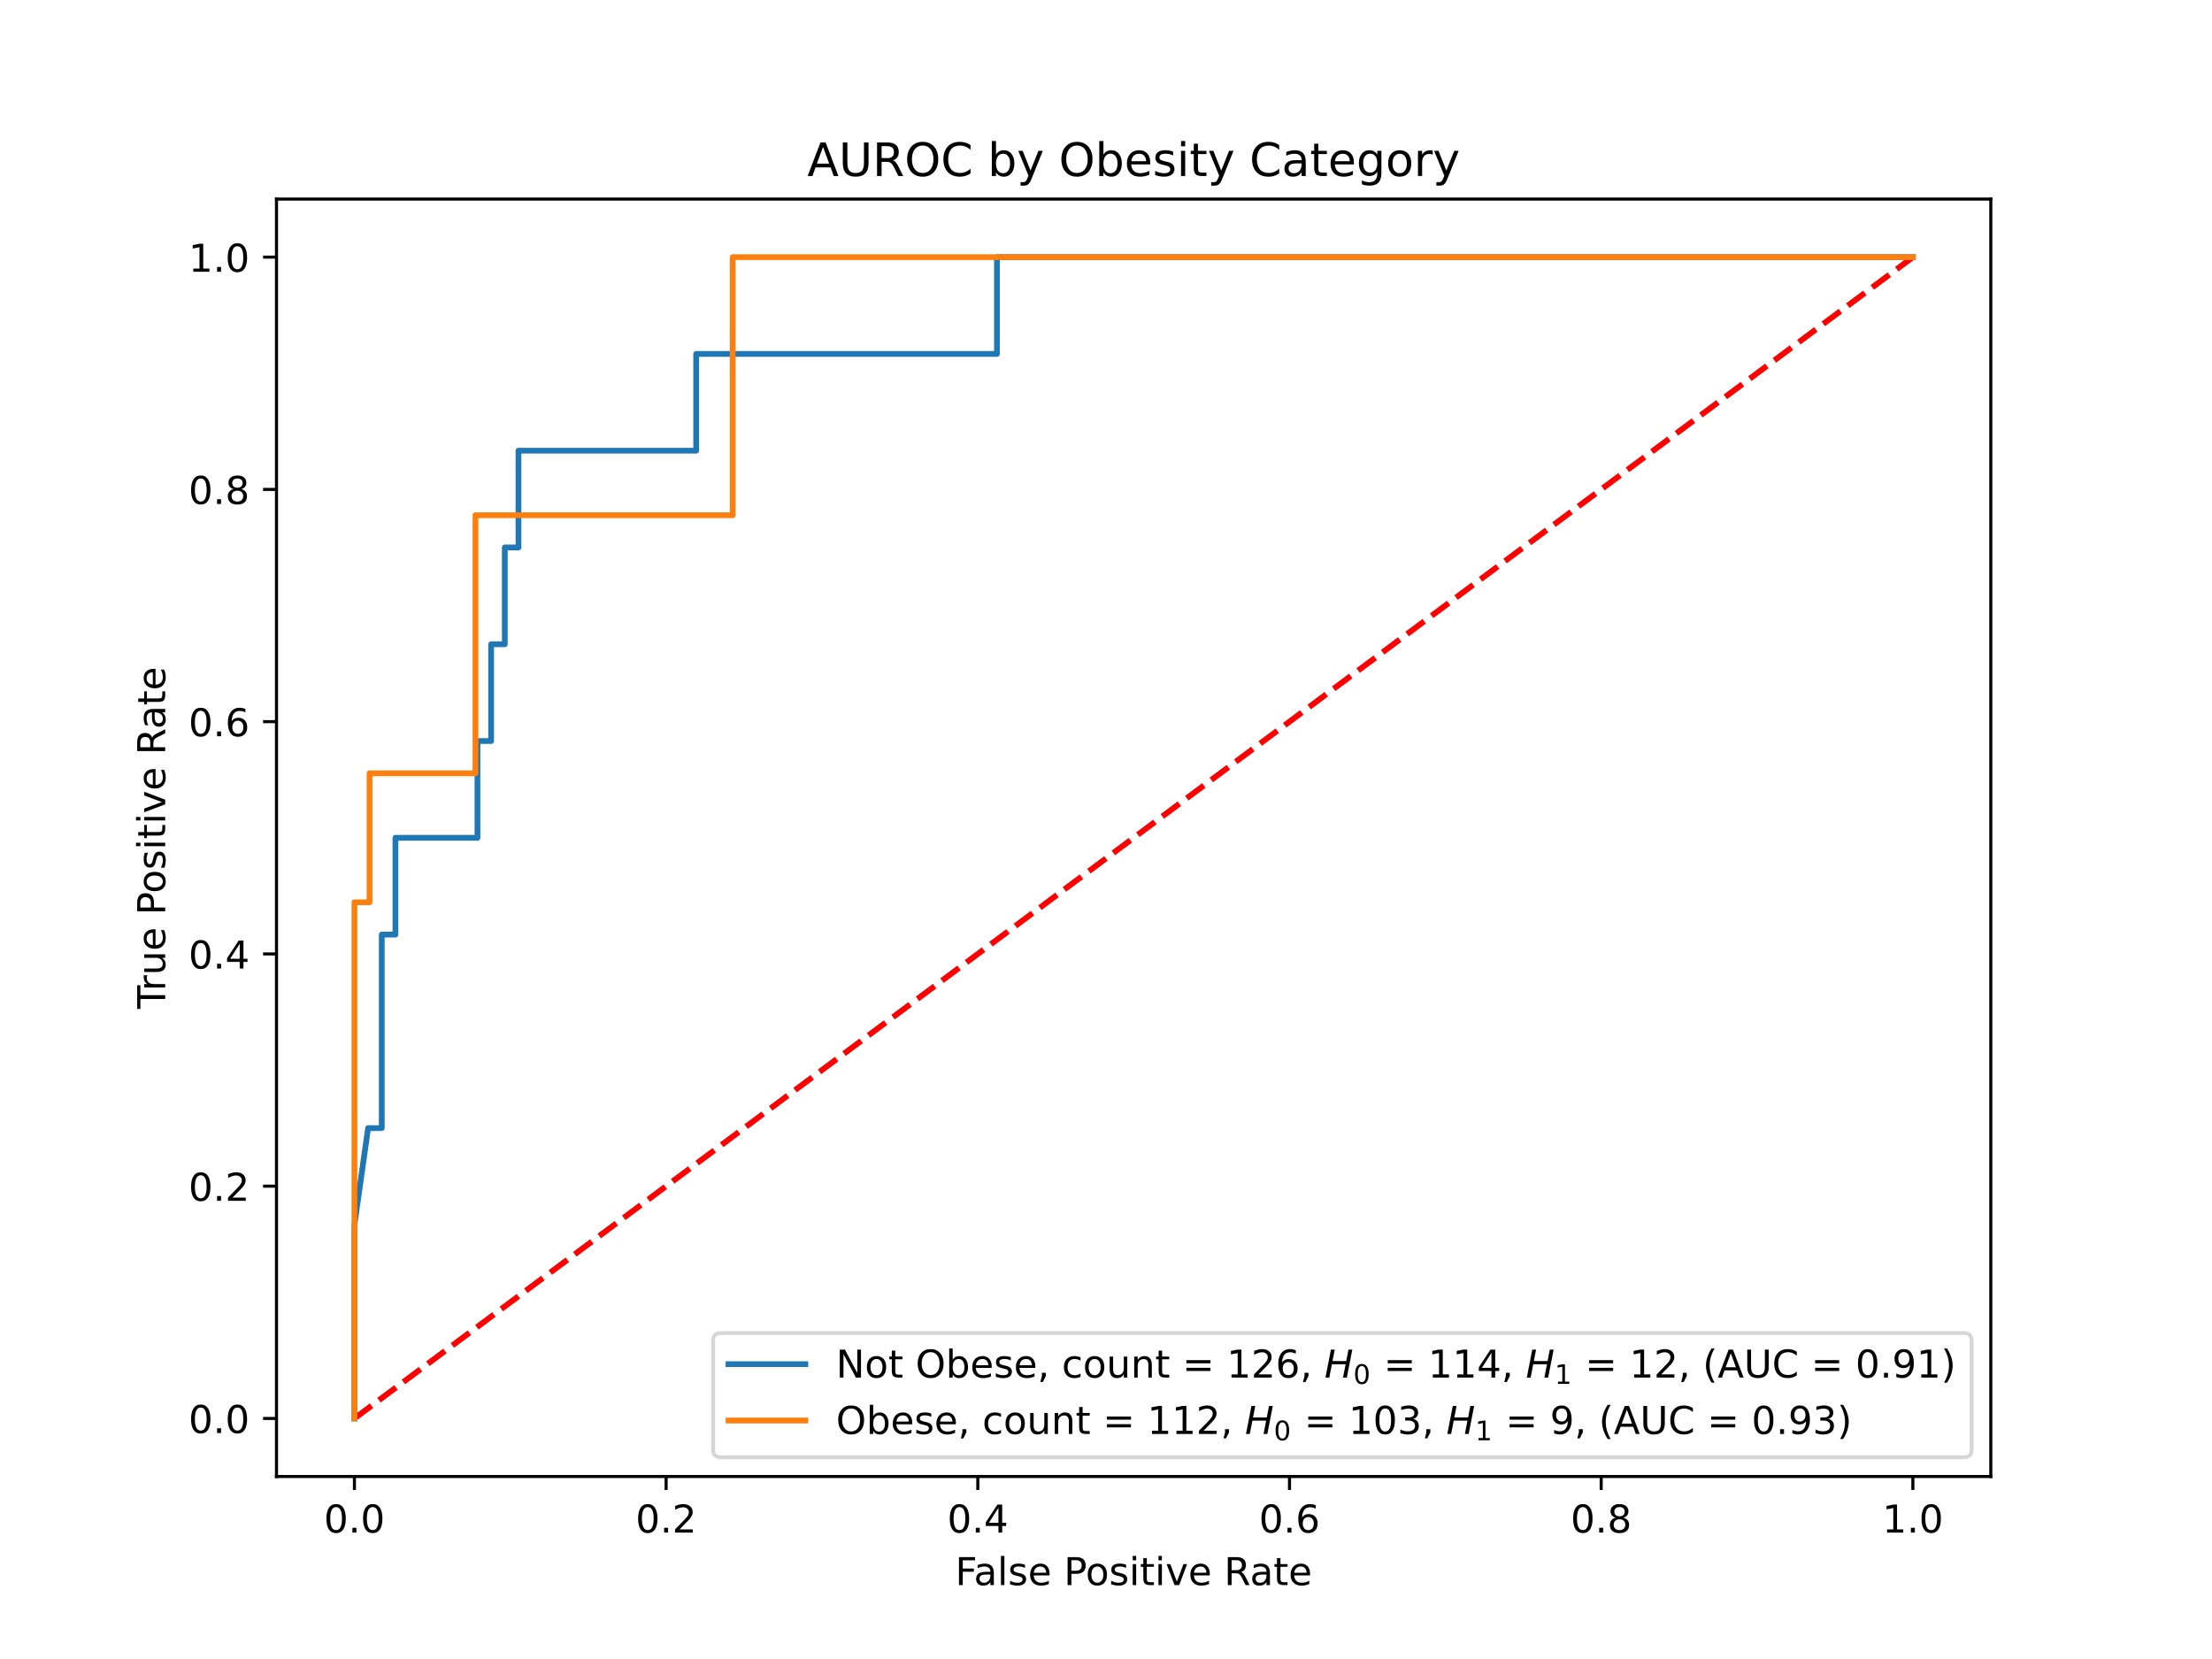
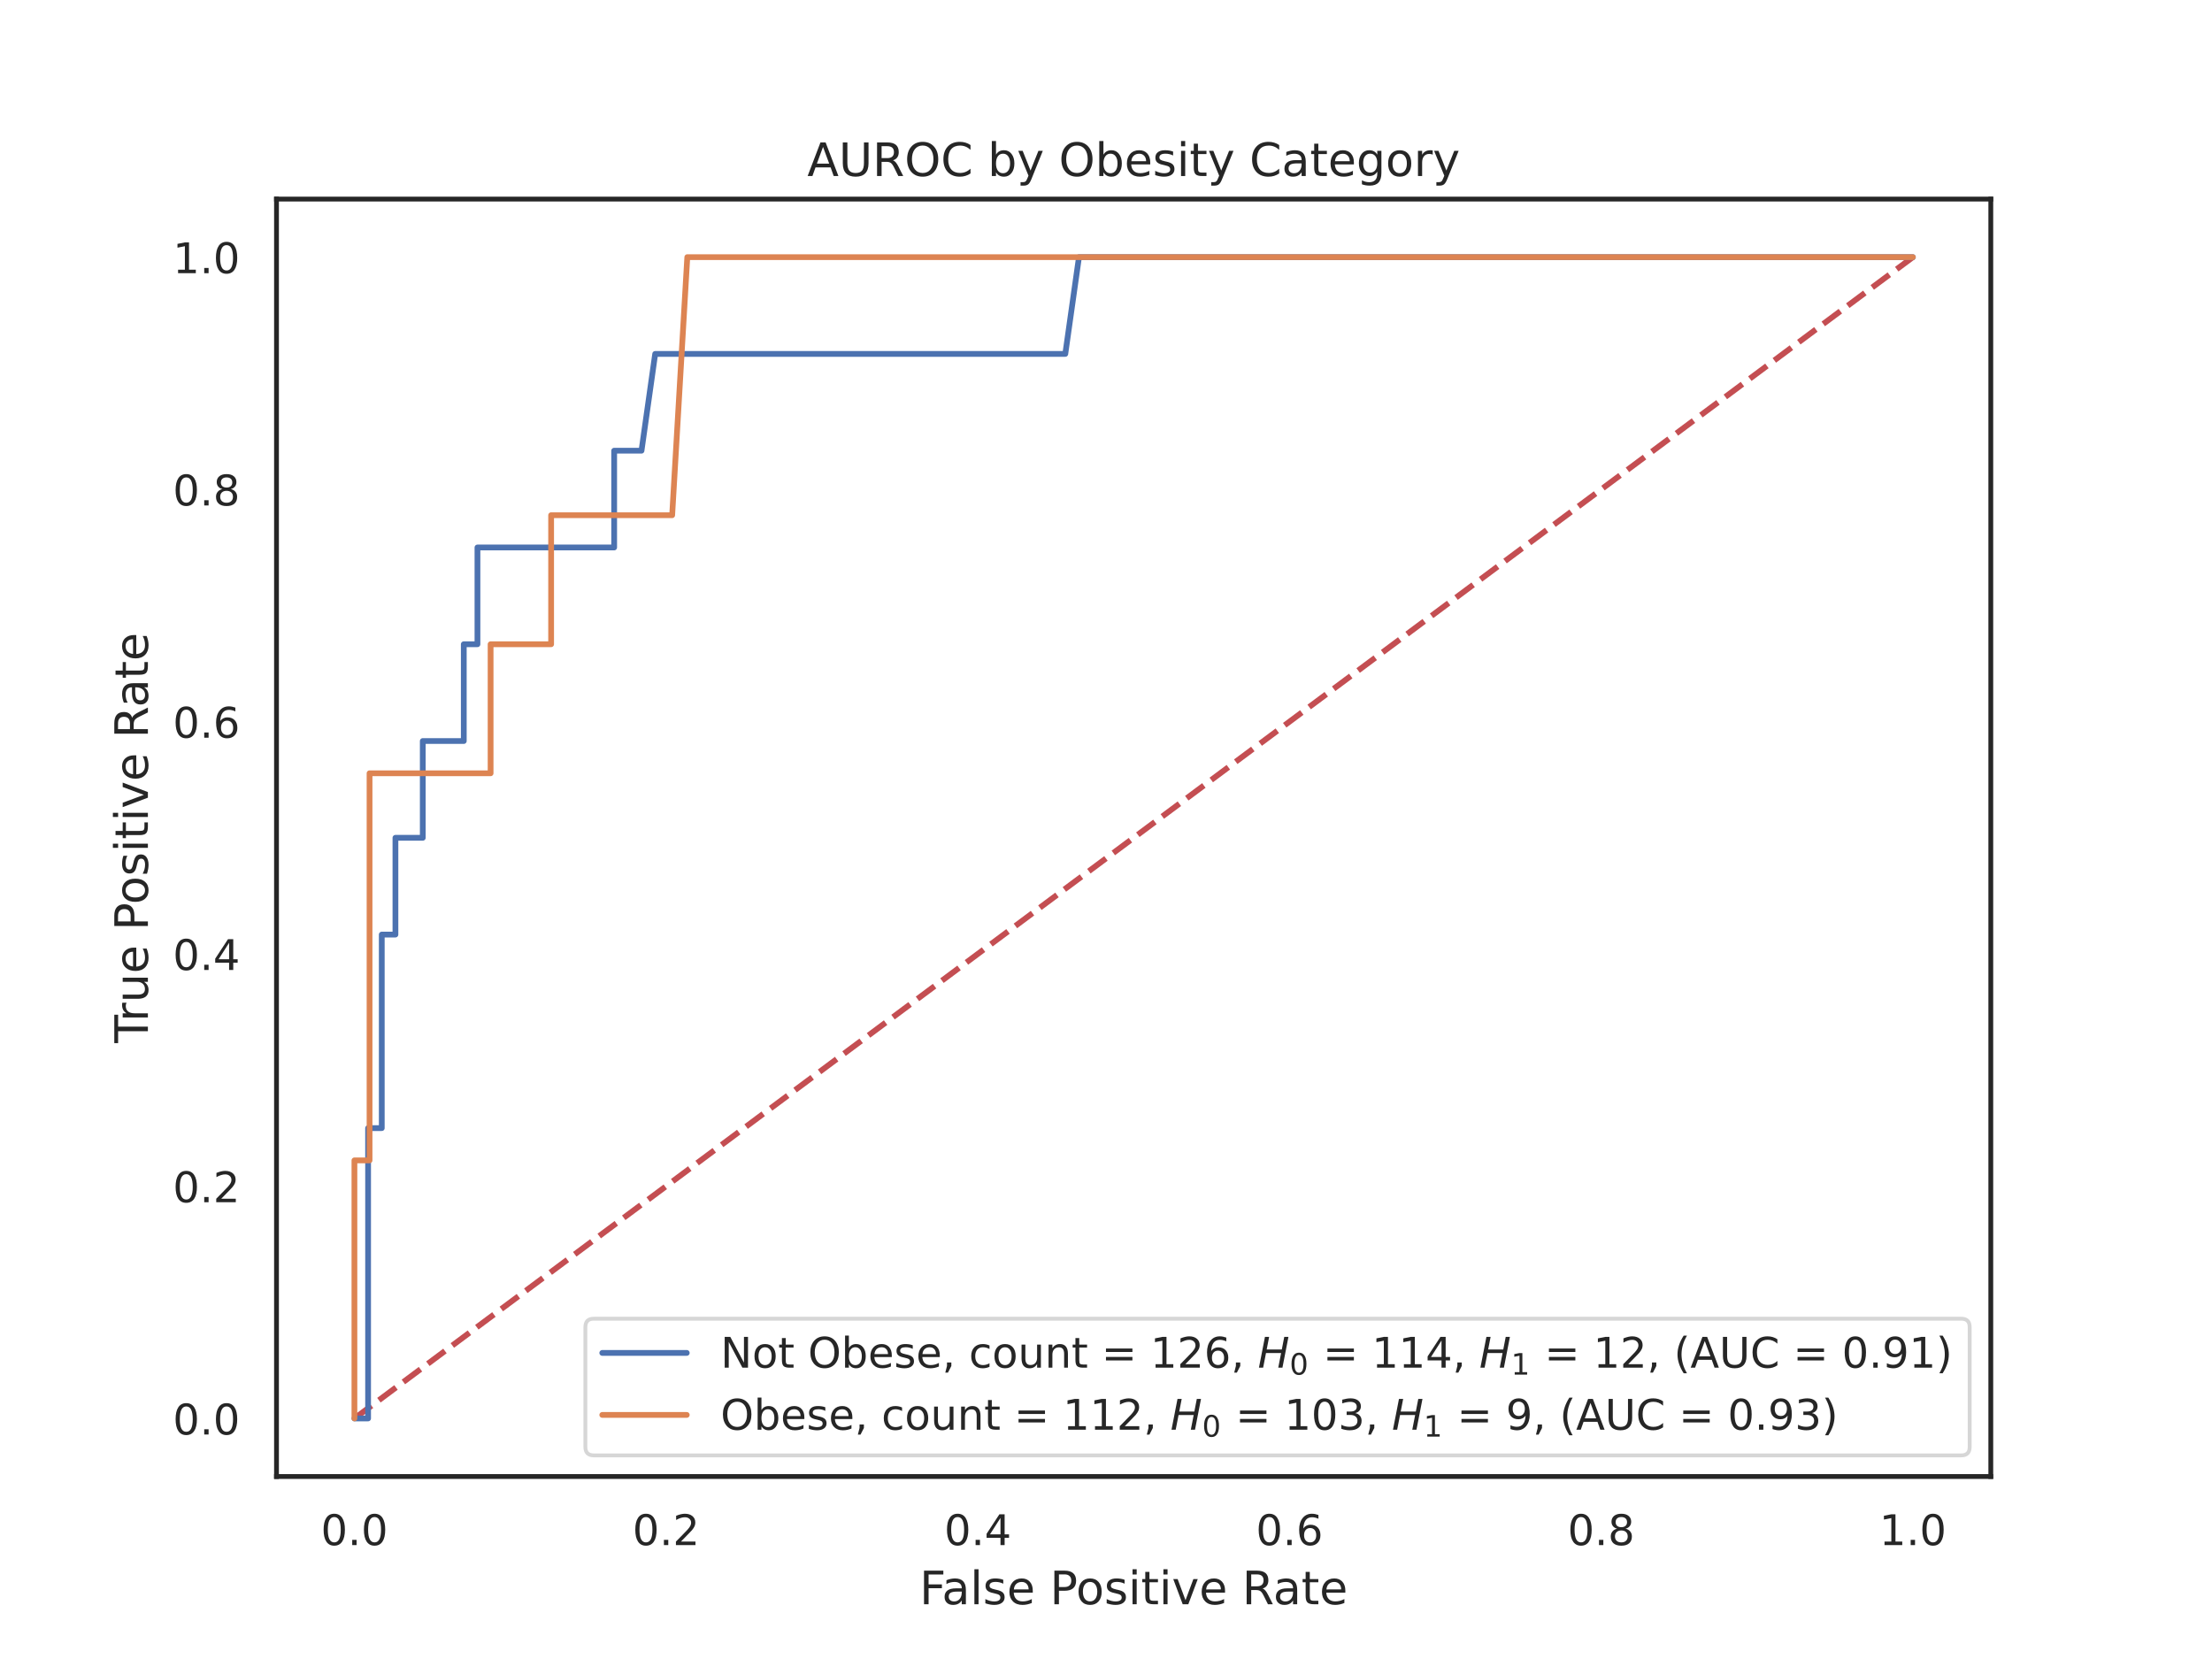
<svg xmlns="http://www.w3.org/2000/svg" xmlns:xlink="http://www.w3.org/1999/xlink" width="576pt" height="432pt" viewBox="0 0 576 432" version="1.1">
  <defs>
    <style type="text/css">*{stroke-linejoin: round; stroke-linecap: butt}</style>
  </defs>
  <g id="figure_1">
    <g id="patch_1">
      <path d="M 0 432  L 576 432  L 576 0  L 0 0  z " style="fill: #ffffff" />
    </g>
    <g id="axes_1">
      <g id="patch_2">
        <path d="M 72 384.48  L 518.4 384.48  L 518.4 51.84  L 72 51.84  z " style="fill: #ffffff" />
      </g>
      <g id="matplotlib.axis_1">
        <g id="xtick_1">
-           <g id="line2d_1">
-             <defs>
-               <path id="m9770374335" d="M 0 0  L 0 3.5  " style="stroke: #000000; stroke-width: 0.8" />
-             </defs>
-             <g>
-               <use xlink:href="#m9770374335" x="92.291" y="384.48" style="stroke: #000000; stroke-width: 0.8" />
-             </g>
-           </g>
          <g id="text_1">
-             <g transform="translate(84.33935 399.0784) scale(0.1 -0.1)">
+             <g style="fill: #262626" transform="translate(83.54419 402.3383) scale(0.11 -0.11)">
              <defs>
                <path id="DejaVuSans-30" d="M 2034 4250  Q 1547 4250 1301 3770  Q 1056 3291 1056 2328  Q 1056 1369 1301 889  Q 1547 409 2034 409  Q 2525 409 2770 889  Q 3016 1369 3016 2328  Q 3016 3291 2770 3770  Q 2525 4250 2034 4250  z M 2034 4750  Q 2819 4750 3233 4129  Q 3647 3509 3647 2328  Q 3647 1150 3233 529  Q 2819 -91 2034 -91  Q 1250 -91 836 529  Q 422 1150 422 2328  Q 422 3509 836 4129  Q 1250 4750 2034 4750  z " transform="scale(0.015625)" />
                <path id="DejaVuSans-2e" d="M 684 794  L 1344 794  L 1344 0  L 684 0  L 684 794  z " transform="scale(0.015625)" />
              </defs>
              <use xlink:href="#DejaVuSans-30" />
              <use xlink:href="#DejaVuSans-2e" x="63.623" />
              <use xlink:href="#DejaVuSans-30" x="95.41" />
            </g>
          </g>
        </g>
        <g id="xtick_2">
-           <g id="line2d_2">
-             <g>
-               <use xlink:href="#m9770374335" x="173.455" y="384.48" style="stroke: #000000; stroke-width: 0.8" />
-             </g>
-           </g>
          <g id="text_2">
-             <g transform="translate(165.503 399.0784) scale(0.1 -0.1)">
+             <g style="fill: #262626" transform="translate(164.7078 402.3383) scale(0.11 -0.11)">
              <defs>
                <path id="DejaVuSans-32" d="M 1228 531  L 3431 531  L 3431 0  L 469 0  L 469 531  Q 828 903 1448 1529  Q 2069 2156 2228 2338  Q 2531 2678 2651 2914  Q 2772 3150 2772 3378  Q 2772 3750 2511 3984  Q 2250 4219 1831 4219  Q 1534 4219 1204 4116  Q 875 4013 500 3803  L 500 4441  Q 881 4594 1212 4672  Q 1544 4750 1819 4750  Q 2544 4750 2975 4387  Q 3406 4025 3406 3419  Q 3406 3131 3298 2873  Q 3191 2616 2906 2266  Q 2828 2175 2409 1742  Q 1991 1309 1228 531  z " transform="scale(0.015625)" />
              </defs>
              <use xlink:href="#DejaVuSans-30" />
              <use xlink:href="#DejaVuSans-2e" x="63.623" />
              <use xlink:href="#DejaVuSans-32" x="95.41" />
            </g>
          </g>
        </g>
        <g id="xtick_3">
-           <g id="line2d_3">
-             <g>
-               <use xlink:href="#m9770374335" x="254.618" y="384.48" style="stroke: #000000; stroke-width: 0.8" />
-             </g>
-           </g>
          <g id="text_3">
-             <g transform="translate(246.6666 399.0784) scale(0.1 -0.1)">
+             <g style="fill: #262626" transform="translate(245.8715 402.3383) scale(0.11 -0.11)">
              <defs>
                <path id="DejaVuSans-34" d="M 2419 4116  L 825 1625  L 2419 1625  L 2419 4116  z M 2253 4666  L 3047 4666  L 3047 1625  L 3713 1625  L 3713 1100  L 3047 1100  L 3047 0  L 2419 0  L 2419 1100  L 313 1100  L 313 1709  L 2253 4666  z " transform="scale(0.015625)" />
              </defs>
              <use xlink:href="#DejaVuSans-30" />
              <use xlink:href="#DejaVuSans-2e" x="63.623" />
              <use xlink:href="#DejaVuSans-34" x="95.41" />
            </g>
          </g>
        </g>
        <g id="xtick_4">
-           <g id="line2d_4">
-             <g>
-               <use xlink:href="#m9770374335" x="335.782" y="384.48" style="stroke: #000000; stroke-width: 0.8" />
-             </g>
-           </g>
          <g id="text_4">
-             <g transform="translate(327.8303 399.0784) scale(0.1 -0.1)">
+             <g style="fill: #262626" transform="translate(327.0351 402.3383) scale(0.11 -0.11)">
              <defs>
                <path id="DejaVuSans-36" d="M 2113 2584  Q 1688 2584 1439 2293  Q 1191 2003 1191 1497  Q 1191 994 1439 701  Q 1688 409 2113 409  Q 2538 409 2786 701  Q 3034 994 3034 1497  Q 3034 2003 2786 2293  Q 2538 2584 2113 2584  z M 3366 4563  L 3366 3988  Q 3128 4100 2886 4159  Q 2644 4219 2406 4219  Q 1781 4219 1451 3797  Q 1122 3375 1075 2522  Q 1259 2794 1537 2939  Q 1816 3084 2150 3084  Q 2853 3084 3261 2657  Q 3669 2231 3669 1497  Q 3669 778 3244 343  Q 2819 -91 2113 -91  Q 1303 -91 875 529  Q 447 1150 447 2328  Q 447 3434 972 4092  Q 1497 4750 2381 4750  Q 2619 4750 2861 4703  Q 3103 4656 3366 4563  z " transform="scale(0.015625)" />
              </defs>
              <use xlink:href="#DejaVuSans-30" />
              <use xlink:href="#DejaVuSans-2e" x="63.623" />
              <use xlink:href="#DejaVuSans-36" x="95.41" />
            </g>
          </g>
        </g>
        <g id="xtick_5">
-           <g id="line2d_5">
-             <g>
-               <use xlink:href="#m9770374335" x="416.945" y="384.48" style="stroke: #000000; stroke-width: 0.8" />
-             </g>
-           </g>
          <g id="text_5">
-             <g transform="translate(408.9939 399.0784) scale(0.1 -0.1)">
+             <g style="fill: #262626" transform="translate(408.1987 402.3383) scale(0.11 -0.11)">
              <defs>
                <path id="DejaVuSans-38" d="M 2034 2216  Q 1584 2216 1326 1975  Q 1069 1734 1069 1313  Q 1069 891 1326 650  Q 1584 409 2034 409  Q 2484 409 2743 651  Q 3003 894 3003 1313  Q 3003 1734 2745 1975  Q 2488 2216 2034 2216  z M 1403 2484  Q 997 2584 770 2862  Q 544 3141 544 3541  Q 544 4100 942 4425  Q 1341 4750 2034 4750  Q 2731 4750 3128 4425  Q 3525 4100 3525 3541  Q 3525 3141 3298 2862  Q 3072 2584 2669 2484  Q 3125 2378 3379 2068  Q 3634 1759 3634 1313  Q 3634 634 3220 271  Q 2806 -91 2034 -91  Q 1263 -91 848 271  Q 434 634 434 1313  Q 434 1759 690 2068  Q 947 2378 1403 2484  z M 1172 3481  Q 1172 3119 1398 2916  Q 1625 2713 2034 2713  Q 2441 2713 2670 2916  Q 2900 3119 2900 3481  Q 2900 3844 2670 4047  Q 2441 4250 2034 4250  Q 1625 4250 1398 4047  Q 1172 3844 1172 3481  z " transform="scale(0.015625)" />
              </defs>
              <use xlink:href="#DejaVuSans-30" />
              <use xlink:href="#DejaVuSans-2e" x="63.623" />
              <use xlink:href="#DejaVuSans-38" x="95.41" />
            </g>
          </g>
        </g>
        <g id="xtick_6">
-           <g id="line2d_6">
-             <g>
-               <use xlink:href="#m9770374335" x="498.109" y="384.48" style="stroke: #000000; stroke-width: 0.8" />
-             </g>
-           </g>
          <g id="text_6">
-             <g transform="translate(490.1575 399.0784) scale(0.1 -0.1)">
+             <g style="fill: #262626" transform="translate(489.3624 402.3383) scale(0.11 -0.11)">
              <defs>
                <path id="DejaVuSans-31" d="M 794 531  L 1825 531  L 1825 4091  L 703 3866  L 703 4441  L 1819 4666  L 2450 4666  L 2450 531  L 3481 531  L 3481 0  L 794 0  L 794 531  z " transform="scale(0.015625)" />
              </defs>
              <use xlink:href="#DejaVuSans-31" />
              <use xlink:href="#DejaVuSans-2e" x="63.623" />
              <use xlink:href="#DejaVuSans-30" x="95.41" />
            </g>
          </g>
        </g>
        <g id="text_7">
-           <g transform="translate(248.7336 412.7566) scale(0.1 -0.1)">
+           <g style="fill: #262626" transform="translate(239.4403 417.7441) scale(0.12 -0.12)">
            <defs>
              <path id="DejaVuSans-46" d="M 628 4666  L 3309 4666  L 3309 4134  L 1259 4134  L 1259 2759  L 3109 2759  L 3109 2228  L 1259 2228  L 1259 0  L 628 0  L 628 4666  z " transform="scale(0.015625)" />
              <path id="DejaVuSans-61" d="M 2194 1759  Q 1497 1759 1228 1600  Q 959 1441 959 1056  Q 959 750 1161 570  Q 1363 391 1709 391  Q 2188 391 2477 730  Q 2766 1069 2766 1631  L 2766 1759  L 2194 1759  z M 3341 1997  L 3341 0  L 2766 0  L 2766 531  Q 2569 213 2275 61  Q 1981 -91 1556 -91  Q 1019 -91 701 211  Q 384 513 384 1019  Q 384 1609 779 1909  Q 1175 2209 1959 2209  L 2766 2209  L 2766 2266  Q 2766 2663 2505 2880  Q 2244 3097 1772 3097  Q 1472 3097 1187 3025  Q 903 2953 641 2809  L 641 3341  Q 956 3463 1253 3523  Q 1550 3584 1831 3584  Q 2591 3584 2966 3190  Q 3341 2797 3341 1997  z " transform="scale(0.015625)" />
              <path id="DejaVuSans-6c" d="M 603 4863  L 1178 4863  L 1178 0  L 603 0  L 603 4863  z " transform="scale(0.015625)" />
              <path id="DejaVuSans-73" d="M 2834 3397  L 2834 2853  Q 2591 2978 2328 3040  Q 2066 3103 1784 3103  Q 1356 3103 1142 2972  Q 928 2841 928 2578  Q 928 2378 1081 2264  Q 1234 2150 1697 2047  L 1894 2003  Q 2506 1872 2764 1633  Q 3022 1394 3022 966  Q 3022 478 2636 193  Q 2250 -91 1575 -91  Q 1294 -91 989 -36  Q 684 19 347 128  L 347 722  Q 666 556 975 473  Q 1284 391 1588 391  Q 1994 391 2212 530  Q 2431 669 2431 922  Q 2431 1156 2273 1281  Q 2116 1406 1581 1522  L 1381 1569  Q 847 1681 609 1914  Q 372 2147 372 2553  Q 372 3047 722 3315  Q 1072 3584 1716 3584  Q 2034 3584 2315 3537  Q 2597 3491 2834 3397  z " transform="scale(0.015625)" />
              <path id="DejaVuSans-65" d="M 3597 1894  L 3597 1613  L 953 1613  Q 991 1019 1311 708  Q 1631 397 2203 397  Q 2534 397 2845 478  Q 3156 559 3463 722  L 3463 178  Q 3153 47 2828 -22  Q 2503 -91 2169 -91  Q 1331 -91 842 396  Q 353 884 353 1716  Q 353 2575 817 3079  Q 1281 3584 2069 3584  Q 2775 3584 3186 3129  Q 3597 2675 3597 1894  z M 3022 2063  Q 3016 2534 2758 2815  Q 2500 3097 2075 3097  Q 1594 3097 1305 2825  Q 1016 2553 972 2059  L 3022 2063  z " transform="scale(0.015625)" />
              <path id="DejaVuSans-20" transform="scale(0.015625)" />
              <path id="DejaVuSans-50" d="M 1259 4147  L 1259 2394  L 2053 2394  Q 2494 2394 2734 2622  Q 2975 2850 2975 3272  Q 2975 3691 2734 3919  Q 2494 4147 2053 4147  L 1259 4147  z M 628 4666  L 2053 4666  Q 2838 4666 3239 4311  Q 3641 3956 3641 3272  Q 3641 2581 3239 2228  Q 2838 1875 2053 1875  L 1259 1875  L 1259 0  L 628 0  L 628 4666  z " transform="scale(0.015625)" />
              <path id="DejaVuSans-6f" d="M 1959 3097  Q 1497 3097 1228 2736  Q 959 2375 959 1747  Q 959 1119 1226 758  Q 1494 397 1959 397  Q 2419 397 2687 759  Q 2956 1122 2956 1747  Q 2956 2369 2687 2733  Q 2419 3097 1959 3097  z M 1959 3584  Q 2709 3584 3137 3096  Q 3566 2609 3566 1747  Q 3566 888 3137 398  Q 2709 -91 1959 -91  Q 1206 -91 779 398  Q 353 888 353 1747  Q 353 2609 779 3096  Q 1206 3584 1959 3584  z " transform="scale(0.015625)" />
              <path id="DejaVuSans-69" d="M 603 3500  L 1178 3500  L 1178 0  L 603 0  L 603 3500  z M 603 4863  L 1178 4863  L 1178 4134  L 603 4134  L 603 4863  z " transform="scale(0.015625)" />
              <path id="DejaVuSans-74" d="M 1172 4494  L 1172 3500  L 2356 3500  L 2356 3053  L 1172 3053  L 1172 1153  Q 1172 725 1289 603  Q 1406 481 1766 481  L 2356 481  L 2356 0  L 1766 0  Q 1100 0 847 248  Q 594 497 594 1153  L 594 3053  L 172 3053  L 172 3500  L 594 3500  L 594 4494  L 1172 4494  z " transform="scale(0.015625)" />
              <path id="DejaVuSans-76" d="M 191 3500  L 800 3500  L 1894 563  L 2988 3500  L 3597 3500  L 2284 0  L 1503 0  L 191 3500  z " transform="scale(0.015625)" />
              <path id="DejaVuSans-52" d="M 2841 2188  Q 3044 2119 3236 1894  Q 3428 1669 3622 1275  L 4263 0  L 3584 0  L 2988 1197  Q 2756 1666 2539 1819  Q 2322 1972 1947 1972  L 1259 1972  L 1259 0  L 628 0  L 628 4666  L 2053 4666  Q 2853 4666 3247 4331  Q 3641 3997 3641 3322  Q 3641 2881 3436 2590  Q 3231 2300 2841 2188  z M 1259 4147  L 1259 2491  L 2053 2491  Q 2509 2491 2742 2702  Q 2975 2913 2975 3322  Q 2975 3731 2742 3939  Q 2509 4147 2053 4147  L 1259 4147  z " transform="scale(0.015625)" />
            </defs>
            <use xlink:href="#DejaVuSans-46" />
            <use xlink:href="#DejaVuSans-61" x="48.395" />
            <use xlink:href="#DejaVuSans-6c" x="109.674" />
            <use xlink:href="#DejaVuSans-73" x="137.457" />
            <use xlink:href="#DejaVuSans-65" x="189.557" />
            <use xlink:href="#DejaVuSans-20" x="251.08" />
            <use xlink:href="#DejaVuSans-50" x="282.867" />
            <use xlink:href="#DejaVuSans-6f" x="339.545" />
            <use xlink:href="#DejaVuSans-73" x="400.727" />
            <use xlink:href="#DejaVuSans-69" x="452.826" />
            <use xlink:href="#DejaVuSans-74" x="480.609" />
            <use xlink:href="#DejaVuSans-69" x="519.818" />
            <use xlink:href="#DejaVuSans-76" x="547.602" />
            <use xlink:href="#DejaVuSans-65" x="606.781" />
            <use xlink:href="#DejaVuSans-20" x="668.305" />
            <use xlink:href="#DejaVuSans-52" x="700.092" />
            <use xlink:href="#DejaVuSans-61" x="767.324" />
            <use xlink:href="#DejaVuSans-74" x="828.604" />
            <use xlink:href="#DejaVuSans-65" x="867.812" />
          </g>
        </g>
      </g>
      <g id="matplotlib.axis_2">
        <g id="ytick_1">
-           <g id="line2d_7">
-             <defs>
-               <path id="m29dff3426e" d="M 0 0  L -3.5 0  " style="stroke: #000000; stroke-width: 0.8" />
-             </defs>
-             <g>
-               <use xlink:href="#m29dff3426e" x="72" y="369.36" style="stroke: #000000; stroke-width: 0.8" />
-             </g>
-           </g>
          <g id="text_8">
-             <g transform="translate(49.09687 373.1592) scale(0.1 -0.1)">
+             <g style="fill: #262626" transform="translate(45.00656 373.5391) scale(0.11 -0.11)">
              <use xlink:href="#DejaVuSans-30" />
              <use xlink:href="#DejaVuSans-2e" x="63.623" />
              <use xlink:href="#DejaVuSans-30" x="95.41" />
            </g>
          </g>
        </g>
        <g id="ytick_2">
-           <g id="line2d_8">
-             <g>
-               <use xlink:href="#m29dff3426e" x="72" y="308.88" style="stroke: #000000; stroke-width: 0.8" />
-             </g>
-           </g>
          <g id="text_9">
-             <g transform="translate(49.09687 312.6792) scale(0.1 -0.1)">
+             <g style="fill: #262626" transform="translate(45.00656 313.0591) scale(0.11 -0.11)">
              <use xlink:href="#DejaVuSans-30" />
              <use xlink:href="#DejaVuSans-2e" x="63.623" />
              <use xlink:href="#DejaVuSans-32" x="95.41" />
            </g>
          </g>
        </g>
        <g id="ytick_3">
-           <g id="line2d_9">
-             <g>
-               <use xlink:href="#m29dff3426e" x="72" y="248.4" style="stroke: #000000; stroke-width: 0.8" />
-             </g>
-           </g>
          <g id="text_10">
-             <g transform="translate(49.09687 252.1992) scale(0.1 -0.1)">
+             <g style="fill: #262626" transform="translate(45.00656 252.5791) scale(0.11 -0.11)">
              <use xlink:href="#DejaVuSans-30" />
              <use xlink:href="#DejaVuSans-2e" x="63.623" />
              <use xlink:href="#DejaVuSans-34" x="95.41" />
            </g>
          </g>
        </g>
        <g id="ytick_4">
-           <g id="line2d_10">
-             <g>
-               <use xlink:href="#m29dff3426e" x="72" y="187.92" style="stroke: #000000; stroke-width: 0.8" />
-             </g>
-           </g>
          <g id="text_11">
-             <g transform="translate(49.09687 191.7192) scale(0.1 -0.1)">
+             <g style="fill: #262626" transform="translate(45.00656 192.0991) scale(0.11 -0.11)">
              <use xlink:href="#DejaVuSans-30" />
              <use xlink:href="#DejaVuSans-2e" x="63.623" />
              <use xlink:href="#DejaVuSans-36" x="95.41" />
            </g>
          </g>
        </g>
        <g id="ytick_5">
-           <g id="line2d_11">
-             <g>
-               <use xlink:href="#m29dff3426e" x="72" y="127.44" style="stroke: #000000; stroke-width: 0.8" />
-             </g>
-           </g>
          <g id="text_12">
-             <g transform="translate(49.09687 131.2392) scale(0.1 -0.1)">
+             <g style="fill: #262626" transform="translate(45.00656 131.6191) scale(0.11 -0.11)">
              <use xlink:href="#DejaVuSans-30" />
              <use xlink:href="#DejaVuSans-2e" x="63.623" />
              <use xlink:href="#DejaVuSans-38" x="95.41" />
            </g>
          </g>
        </g>
        <g id="ytick_6">
-           <g id="line2d_12">
-             <g>
-               <use xlink:href="#m29dff3426e" x="72" y="66.96" style="stroke: #000000; stroke-width: 0.8" />
-             </g>
-           </g>
          <g id="text_13">
-             <g transform="translate(49.09687 70.75922) scale(0.1 -0.1)">
+             <g style="fill: #262626" transform="translate(45.00656 71.13914) scale(0.11 -0.11)">
              <use xlink:href="#DejaVuSans-31" />
              <use xlink:href="#DejaVuSans-2e" x="63.623" />
              <use xlink:href="#DejaVuSans-30" x="95.41" />
            </g>
          </g>
        </g>
        <g id="text_14">
-           <g transform="translate(43.01719 262.6897) rotate(-90) scale(0.1 -0.1)">
+           <g style="fill: #262626" transform="translate(38.51094 271.5956) rotate(-90) scale(0.12 -0.12)">
            <defs>
              <path id="DejaVuSans-54" d="M -19 4666  L 3928 4666  L 3928 4134  L 2272 4134  L 2272 0  L 1638 0  L 1638 4134  L -19 4134  L -19 4666  z " transform="scale(0.015625)" />
              <path id="DejaVuSans-72" d="M 2631 2963  Q 2534 3019 2420 3045  Q 2306 3072 2169 3072  Q 1681 3072 1420 2755  Q 1159 2438 1159 1844  L 1159 0  L 581 0  L 581 3500  L 1159 3500  L 1159 2956  Q 1341 3275 1631 3429  Q 1922 3584 2338 3584  Q 2397 3584 2469 3576  Q 2541 3569 2628 3553  L 2631 2963  z " transform="scale(0.015625)" />
              <path id="DejaVuSans-75" d="M 544 1381  L 544 3500  L 1119 3500  L 1119 1403  Q 1119 906 1312 657  Q 1506 409 1894 409  Q 2359 409 2629 706  Q 2900 1003 2900 1516  L 2900 3500  L 3475 3500  L 3475 0  L 2900 0  L 2900 538  Q 2691 219 2414 64  Q 2138 -91 1772 -91  Q 1169 -91 856 284  Q 544 659 544 1381  z M 1991 3584  L 1991 3584  z " transform="scale(0.015625)" />
            </defs>
            <use xlink:href="#DejaVuSans-54" />
            <use xlink:href="#DejaVuSans-72" x="46.334" />
            <use xlink:href="#DejaVuSans-75" x="87.447" />
            <use xlink:href="#DejaVuSans-65" x="150.826" />
            <use xlink:href="#DejaVuSans-20" x="212.35" />
            <use xlink:href="#DejaVuSans-50" x="244.137" />
            <use xlink:href="#DejaVuSans-6f" x="300.814" />
            <use xlink:href="#DejaVuSans-73" x="361.996" />
            <use xlink:href="#DejaVuSans-69" x="414.096" />
            <use xlink:href="#DejaVuSans-74" x="441.879" />
            <use xlink:href="#DejaVuSans-69" x="481.088" />
            <use xlink:href="#DejaVuSans-76" x="508.871" />
            <use xlink:href="#DejaVuSans-65" x="568.051" />
            <use xlink:href="#DejaVuSans-20" x="629.574" />
            <use xlink:href="#DejaVuSans-52" x="661.361" />
            <use xlink:href="#DejaVuSans-61" x="728.594" />
            <use xlink:href="#DejaVuSans-74" x="789.873" />
            <use xlink:href="#DejaVuSans-65" x="829.082" />
          </g>
        </g>
      </g>
-       <g id="line2d_13">
-         <path d="M 92.291 369.36  L 498.109 66.96  " clip-path="url(#p0be625fbf6)" style="fill: none; stroke-dasharray: 5.55,2.4; stroke-dashoffset: 0; stroke: #ff0000; stroke-width: 1.5" />
-       </g>
-       <g id="line2d_14">
-         <path d="M 92.291 369.36  L 92.291 344.16  L 92.291 318.96  L 95.851 293.76  L 99.411 293.76  L 99.411 243.36  L 102.97 243.36  L 102.97 218.16  L 124.329 218.16  L 124.329 192.96  L 127.889 192.96  L 127.889 167.76  L 131.449 167.76  L 131.449 142.56  L 135.009 142.56  L 135.009 117.36  L 181.286 117.36  L 181.286 92.16  L 191.966 92.16  L 199.085 92.16  L 231.123 92.16  L 238.243 92.16  L 248.922 92.16  L 256.042 92.16  L 259.602 92.16  L 259.602 66.96  L 280.961 66.96  L 288.08 66.96  L 295.2 66.96  L 298.76 66.96  L 312.999 66.96  L 323.678 66.96  L 498.109 66.96  " clip-path="url(#p0be625fbf6)" style="fill: none; stroke: #1f77b4; stroke-width: 1.5; stroke-linecap: square" />
-       </g>
-       <g id="line2d_15">
-         <path d="M 92.291 369.36  L 92.291 302.16  L 92.291 234.96  L 96.231 234.96  L 96.231 201.36  L 123.811 201.36  L 123.811 134.16  L 167.151 134.16  L 178.971 134.16  L 190.79 134.16  L 190.79 66.96  L 194.73 66.96  L 210.49 66.96  L 214.43 66.96  L 226.25 66.96  L 245.95 66.96  L 253.83 66.96  L 265.65 66.96  L 498.109 66.96  " clip-path="url(#p0be625fbf6)" style="fill: none; stroke: #ff7f0e; stroke-width: 1.5; stroke-linecap: square" />
+       <g id="line2d_1">
+         <path d="M 92.291 369.36  L 498.109 66.96  " clip-path="url(#pa40744f346)" style="fill: none; stroke-dasharray: 5.55,2.4; stroke-dashoffset: 0; stroke: #c44e52; stroke-width: 1.5" />
+       </g>
+       <g id="line2d_2">
+         <path d="M 92.291 369.36  L 95.851 369.36  L 95.851 293.76  L 99.411 293.76  L 99.411 243.36  L 102.97 243.36  L 102.97 218.16  L 110.09 218.16  L 110.09 192.96  L 120.769 192.96  L 120.769 167.76  L 124.329 167.76  L 124.329 142.56  L 159.927 142.56  L 159.927 117.36  L 167.047 117.36  L 170.607 92.16  L 184.846 92.16  L 191.966 92.16  L 213.324 92.16  L 220.444 92.16  L 227.564 92.16  L 238.243 92.16  L 252.482 92.16  L 266.722 92.16  L 273.841 92.16  L 277.401 92.16  L 280.961 66.96  L 295.2 66.96  L 302.32 66.96  L 341.478 66.96  L 498.109 66.96  " clip-path="url(#pa40744f346)" style="fill: none; stroke: #4c72b0; stroke-width: 1.5; stroke-linecap: round" />
+       </g>
+       <g id="line2d_3">
+         <path d="M 92.291 369.36  L 92.291 335.76  L 92.291 302.16  L 96.231 302.16  L 96.231 201.36  L 119.871 201.36  L 127.751 201.36  L 127.751 167.76  L 139.571 167.76  L 143.511 167.76  L 143.511 134.16  L 167.151 134.16  L 175.031 134.16  L 178.971 66.96  L 186.85 66.96  L 194.73 66.96  L 202.61 66.96  L 210.49 66.96  L 226.25 66.96  L 238.07 66.96  L 253.83 66.96  L 277.47 66.96  L 498.109 66.96  " clip-path="url(#pa40744f346)" style="fill: none; stroke: #dd8452; stroke-width: 1.5; stroke-linecap: round" />
      </g>
      <g id="patch_3">
-         <path d="M 72 384.48  L 72 51.84  " style="fill: none; stroke: #000000; stroke-width: 0.8; stroke-linejoin: miter; stroke-linecap: square" />
+         <path d="M 72 384.48  L 72 51.84  " style="fill: none; stroke: #262626; stroke-width: 1.25; stroke-linejoin: miter; stroke-linecap: square" />
      </g>
      <g id="patch_4">
-         <path d="M 518.4 384.48  L 518.4 51.84  " style="fill: none; stroke: #000000; stroke-width: 0.8; stroke-linejoin: miter; stroke-linecap: square" />
+         <path d="M 518.4 384.48  L 518.4 51.84  " style="fill: none; stroke: #262626; stroke-width: 1.25; stroke-linejoin: miter; stroke-linecap: square" />
      </g>
      <g id="patch_5">
-         <path d="M 72 384.48  L 518.4 384.48  " style="fill: none; stroke: #000000; stroke-width: 0.8; stroke-linejoin: miter; stroke-linecap: square" />
+         <path d="M 72 384.48  L 518.4 384.48  " style="fill: none; stroke: #262626; stroke-width: 1.25; stroke-linejoin: miter; stroke-linecap: square" />
      </g>
      <g id="patch_6">
-         <path d="M 72 51.84  L 518.4 51.84  " style="fill: none; stroke: #000000; stroke-width: 0.8; stroke-linejoin: miter; stroke-linecap: square" />
+         <path d="M 72 51.84  L 518.4 51.84  " style="fill: none; stroke: #262626; stroke-width: 1.25; stroke-linejoin: miter; stroke-linecap: square" />
      </g>
      <g id="text_15">
-         <g transform="translate(210.2128 45.84) scale(0.12 -0.12)">
+         <g style="fill: #262626" transform="translate(210.2128 45.84) scale(0.12 -0.12)">
          <defs>
            <path id="DejaVuSans-41" d="M 2188 4044  L 1331 1722  L 3047 1722  L 2188 4044  z M 1831 4666  L 2547 4666  L 4325 0  L 3669 0  L 3244 1197  L 1141 1197  L 716 0  L 50 0  L 1831 4666  z " transform="scale(0.015625)" />
            <path id="DejaVuSans-55" d="M 556 4666  L 1191 4666  L 1191 1831  Q 1191 1081 1462 751  Q 1734 422 2344 422  Q 2950 422 3222 751  Q 3494 1081 3494 1831  L 3494 4666  L 4128 4666  L 4128 1753  Q 4128 841 3676 375  Q 3225 -91 2344 -91  Q 1459 -91 1007 375  Q 556 841 556 1753  L 556 4666  z " transform="scale(0.015625)" />
            <path id="DejaVuSans-4f" d="M 2522 4238  Q 1834 4238 1429 3725  Q 1025 3213 1025 2328  Q 1025 1447 1429 934  Q 1834 422 2522 422  Q 3209 422 3611 934  Q 4013 1447 4013 2328  Q 4013 3213 3611 3725  Q 3209 4238 2522 4238  z M 2522 4750  Q 3503 4750 4090 4092  Q 4678 3434 4678 2328  Q 4678 1225 4090 567  Q 3503 -91 2522 -91  Q 1538 -91 948 565  Q 359 1222 359 2328  Q 359 3434 948 4092  Q 1538 4750 2522 4750  z " transform="scale(0.015625)" />
            <path id="DejaVuSans-43" d="M 4122 4306  L 4122 3641  Q 3803 3938 3442 4084  Q 3081 4231 2675 4231  Q 1875 4231 1450 3742  Q 1025 3253 1025 2328  Q 1025 1406 1450 917  Q 1875 428 2675 428  Q 3081 428 3442 575  Q 3803 722 4122 1019  L 4122 359  Q 3791 134 3420 21  Q 3050 -91 2638 -91  Q 1578 -91 968 557  Q 359 1206 359 2328  Q 359 3453 968 4101  Q 1578 4750 2638 4750  Q 3056 4750 3426 4639  Q 3797 4528 4122 4306  z " transform="scale(0.015625)" />
            <path id="DejaVuSans-62" d="M 3116 1747  Q 3116 2381 2855 2742  Q 2594 3103 2138 3103  Q 1681 3103 1420 2742  Q 1159 2381 1159 1747  Q 1159 1113 1420 752  Q 1681 391 2138 391  Q 2594 391 2855 752  Q 3116 1113 3116 1747  z M 1159 2969  Q 1341 3281 1617 3432  Q 1894 3584 2278 3584  Q 2916 3584 3314 3078  Q 3713 2572 3713 1747  Q 3713 922 3314 415  Q 2916 -91 2278 -91  Q 1894 -91 1617 61  Q 1341 213 1159 525  L 1159 0  L 581 0  L 581 4863  L 1159 4863  L 1159 2969  z " transform="scale(0.015625)" />
            <path id="DejaVuSans-79" d="M 2059 -325  Q 1816 -950 1584 -1140  Q 1353 -1331 966 -1331  L 506 -1331  L 506 -850  L 844 -850  Q 1081 -850 1212 -737  Q 1344 -625 1503 -206  L 1606 56  L 191 3500  L 800 3500  L 1894 763  L 2988 3500  L 3597 3500  L 2059 -325  z " transform="scale(0.015625)" />
            <path id="DejaVuSans-67" d="M 2906 1791  Q 2906 2416 2648 2759  Q 2391 3103 1925 3103  Q 1463 3103 1205 2759  Q 947 2416 947 1791  Q 947 1169 1205 825  Q 1463 481 1925 481  Q 2391 481 2648 825  Q 2906 1169 2906 1791  z M 3481 434  Q 3481 -459 3084 -895  Q 2688 -1331 1869 -1331  Q 1566 -1331 1297 -1286  Q 1028 -1241 775 -1147  L 775 -588  Q 1028 -725 1275 -790  Q 1522 -856 1778 -856  Q 2344 -856 2625 -561  Q 2906 -266 2906 331  L 2906 616  Q 2728 306 2450 153  Q 2172 0 1784 0  Q 1141 0 747 490  Q 353 981 353 1791  Q 353 2603 747 3093  Q 1141 3584 1784 3584  Q 2172 3584 2450 3431  Q 2728 3278 2906 2969  L 2906 3500  L 3481 3500  L 3481 434  z " transform="scale(0.015625)" />
          </defs>
          <use xlink:href="#DejaVuSans-41" />
          <use xlink:href="#DejaVuSans-55" x="68.408" />
          <use xlink:href="#DejaVuSans-52" x="141.602" />
          <use xlink:href="#DejaVuSans-4f" x="211.084" />
          <use xlink:href="#DejaVuSans-43" x="289.795" />
          <use xlink:href="#DejaVuSans-20" x="359.619" />
          <use xlink:href="#DejaVuSans-62" x="391.406" />
          <use xlink:href="#DejaVuSans-79" x="454.883" />
          <use xlink:href="#DejaVuSans-20" x="514.062" />
          <use xlink:href="#DejaVuSans-4f" x="545.85" />
          <use xlink:href="#DejaVuSans-62" x="624.561" />
          <use xlink:href="#DejaVuSans-65" x="688.037" />
          <use xlink:href="#DejaVuSans-73" x="749.561" />
          <use xlink:href="#DejaVuSans-69" x="801.66" />
          <use xlink:href="#DejaVuSans-74" x="829.443" />
          <use xlink:href="#DejaVuSans-79" x="868.652" />
          <use xlink:href="#DejaVuSans-20" x="927.832" />
          <use xlink:href="#DejaVuSans-43" x="959.619" />
          <use xlink:href="#DejaVuSans-61" x="1029.443" />
          <use xlink:href="#DejaVuSans-74" x="1090.723" />
          <use xlink:href="#DejaVuSans-65" x="1129.932" />
          <use xlink:href="#DejaVuSans-67" x="1191.455" />
          <use xlink:href="#DejaVuSans-6f" x="1254.932" />
          <use xlink:href="#DejaVuSans-72" x="1316.113" />
          <use xlink:href="#DejaVuSans-79" x="1357.227" />
        </g>
      </g>
      <g id="legend_1">
        <g id="patch_7">
-           <path d="M 187.7 379.48  L 511.4 379.48  Q 513.4 379.48 513.4 377.48  L 513.4 349.124  Q 513.4 347.124 511.4 347.124  L 187.7 347.124  Q 185.7 347.124 185.7 349.124  L 185.7 377.48  Q 185.7 379.48 187.7 379.48  z " style="fill: #ffffff; opacity: 0.8; stroke: #cccccc; stroke-linejoin: miter" />
-         </g>
-         <g id="line2d_16">
-           <path d="M 189.7 355.222  L 199.7 355.222  L 209.7 355.222  " style="fill: none; stroke: #1f77b4; stroke-width: 1.5; stroke-linecap: square" />
+           <path d="M 154.63 378.98  L 510.7 378.98  Q 512.9 378.98 512.9 376.78  L 512.9 345.588  Q 512.9 343.388 510.7 343.388  L 154.63 343.388  Q 152.43 343.388 152.43 345.588  L 152.43 376.78  Q 152.43 378.98 154.63 378.98  z " style="fill: #ffffff; opacity: 0.8; stroke: #cccccc; stroke-linejoin: miter" />
+         </g>
+         <g id="line2d_4">
+           <path d="M 156.83 352.296  L 167.83 352.296  L 178.83 352.296  " style="fill: none; stroke: #4c72b0; stroke-width: 1.5; stroke-linecap: round" />
        </g>
        <g id="text_16">
-           <g transform="translate(217.7 358.7222) scale(0.1 -0.1)">
+           <g style="fill: #262626" transform="translate(187.63 356.1464) scale(0.11 -0.11)">
            <defs>
              <path id="DejaVuSans-4e" d="M 628 4666  L 1478 4666  L 3547 763  L 3547 4666  L 4159 4666  L 4159 0  L 3309 0  L 1241 3903  L 1241 0  L 628 0  L 628 4666  z " transform="scale(0.015625)" />
              <path id="DejaVuSans-2c" d="M 750 794  L 1409 794  L 1409 256  L 897 -744  L 494 -744  L 750 256  L 750 794  z " transform="scale(0.015625)" />
              <path id="DejaVuSans-63" d="M 3122 3366  L 3122 2828  Q 2878 2963 2633 3030  Q 2388 3097 2138 3097  Q 1578 3097 1268 2742  Q 959 2388 959 1747  Q 959 1106 1268 751  Q 1578 397 2138 397  Q 2388 397 2633 464  Q 2878 531 3122 666  L 3122 134  Q 2881 22 2623 -34  Q 2366 -91 2075 -91  Q 1284 -91 818 406  Q 353 903 353 1747  Q 353 2603 823 3093  Q 1294 3584 2113 3584  Q 2378 3584 2631 3529  Q 2884 3475 3122 3366  z " transform="scale(0.015625)" />
              <path id="DejaVuSans-6e" d="M 3513 2113  L 3513 0  L 2938 0  L 2938 2094  Q 2938 2591 2744 2837  Q 2550 3084 2163 3084  Q 1697 3084 1428 2787  Q 1159 2491 1159 1978  L 1159 0  L 581 0  L 581 3500  L 1159 3500  L 1159 2956  Q 1366 3272 1645 3428  Q 1925 3584 2291 3584  Q 2894 3584 3203 3211  Q 3513 2838 3513 2113  z " transform="scale(0.015625)" />
              <path id="DejaVuSans-3d" d="M 678 2906  L 4684 2906  L 4684 2381  L 678 2381  L 678 2906  z M 678 1631  L 4684 1631  L 4684 1100  L 678 1100  L 678 1631  z " transform="scale(0.015625)" />
              <path id="DejaVuSans-Oblique-48" d="M 1081 4666  L 1716 4666  L 1344 2753  L 3634 2753  L 4006 4666  L 4641 4666  L 3731 0  L 3097 0  L 3531 2222  L 1241 2222  L 806 0  L 172 0  L 1081 4666  z " transform="scale(0.015625)" />
              <path id="DejaVuSans-28" d="M 1984 4856  Q 1566 4138 1362 3434  Q 1159 2731 1159 2009  Q 1159 1288 1364 580  Q 1569 -128 1984 -844  L 1484 -844  Q 1016 -109 783 600  Q 550 1309 550 2009  Q 550 2706 781 3412  Q 1013 4119 1484 4856  L 1984 4856  z " transform="scale(0.015625)" />
              <path id="DejaVuSans-39" d="M 703 97  L 703 672  Q 941 559 1184 500  Q 1428 441 1663 441  Q 2288 441 2617 861  Q 2947 1281 2994 2138  Q 2813 1869 2534 1725  Q 2256 1581 1919 1581  Q 1219 1581 811 2004  Q 403 2428 403 3163  Q 403 3881 828 4315  Q 1253 4750 1959 4750  Q 2769 4750 3195 4129  Q 3622 3509 3622 2328  Q 3622 1225 3098 567  Q 2575 -91 1691 -91  Q 1453 -91 1209 -44  Q 966 3 703 97  z M 1959 2075  Q 2384 2075 2632 2365  Q 2881 2656 2881 3163  Q 2881 3666 2632 3958  Q 2384 4250 1959 4250  Q 1534 4250 1286 3958  Q 1038 3666 1038 3163  Q 1038 2656 1286 2365  Q 1534 2075 1959 2075  z " transform="scale(0.015625)" />
              <path id="DejaVuSans-29" d="M 513 4856  L 1013 4856  Q 1481 4119 1714 3412  Q 1947 2706 1947 2009  Q 1947 1309 1714 600  Q 1481 -109 1013 -844  L 513 -844  Q 928 -128 1133 580  Q 1338 1288 1338 2009  Q 1338 2731 1133 3434  Q 928 4138 513 4856  z " transform="scale(0.015625)" />
            </defs>
            <use xlink:href="#DejaVuSans-4e" transform="translate(0 0.015625)" />
            <use xlink:href="#DejaVuSans-6f" transform="translate(74.80469 0.015625)" />
            <use xlink:href="#DejaVuSans-74" transform="translate(135.9863 0.015625)" />
            <use xlink:href="#DejaVuSans-20" transform="translate(175.1953 0.015625)" />
            <use xlink:href="#DejaVuSans-4f" transform="translate(206.9824 0.015625)" />
            <use xlink:href="#DejaVuSans-62" transform="translate(285.6934 0.015625)" />
            <use xlink:href="#DejaVuSans-65" transform="translate(349.1699 0.015625)" />
            <use xlink:href="#DejaVuSans-73" transform="translate(410.6934 0.015625)" />
            <use xlink:href="#DejaVuSans-65" transform="translate(462.793 0.015625)" />
            <use xlink:href="#DejaVuSans-2c" transform="translate(524.3164 0.015625)" />
            <use xlink:href="#DejaVuSans-20" transform="translate(556.1035 0.015625)" />
            <use xlink:href="#DejaVuSans-63" transform="translate(587.8906 0.015625)" />
            <use xlink:href="#DejaVuSans-6f" transform="translate(642.8711 0.015625)" />
            <use xlink:href="#DejaVuSans-75" transform="translate(704.0527 0.015625)" />
            <use xlink:href="#DejaVuSans-6e" transform="translate(767.4316 0.015625)" />
            <use xlink:href="#DejaVuSans-74" transform="translate(830.8105 0.015625)" />
            <use xlink:href="#DejaVuSans-20" transform="translate(870.0195 0.015625)" />
            <use xlink:href="#DejaVuSans-3d" transform="translate(901.8066 0.015625)" />
            <use xlink:href="#DejaVuSans-20" transform="translate(985.5957 0.015625)" />
            <use xlink:href="#DejaVuSans-31" transform="translate(1017.383 0.015625)" />
            <use xlink:href="#DejaVuSans-32" transform="translate(1081.006 0.015625)" />
            <use xlink:href="#DejaVuSans-36" transform="translate(1144.629 0.015625)" />
            <use xlink:href="#DejaVuSans-2c" transform="translate(1208.252 0.015625)" />
            <use xlink:href="#DejaVuSans-20" transform="translate(1240.039 0.015625)" />
            <use xlink:href="#DejaVuSans-Oblique-48" transform="translate(1271.826 0.015625)" />
            <use xlink:href="#DejaVuSans-30" transform="translate(1347.021 -16.39062) scale(0.7)" />
            <use xlink:href="#DejaVuSans-20" transform="translate(1394.292 0.015625)" />
            <use xlink:href="#DejaVuSans-3d" transform="translate(1426.079 0.015625)" />
            <use xlink:href="#DejaVuSans-20" transform="translate(1509.868 0.015625)" />
            <use xlink:href="#DejaVuSans-31" transform="translate(1541.655 0.015625)" />
            <use xlink:href="#DejaVuSans-31" transform="translate(1605.278 0.015625)" />
            <use xlink:href="#DejaVuSans-34" transform="translate(1668.901 0.015625)" />
            <use xlink:href="#DejaVuSans-2c" transform="translate(1732.524 0.015625)" />
            <use xlink:href="#DejaVuSans-20" transform="translate(1764.312 0.015625)" />
            <use xlink:href="#DejaVuSans-Oblique-48" transform="translate(1796.099 0.015625)" />
            <use xlink:href="#DejaVuSans-31" transform="translate(1871.294 -16.39062) scale(0.7)" />
            <use xlink:href="#DejaVuSans-20" transform="translate(1918.564 0.015625)" />
            <use xlink:href="#DejaVuSans-3d" transform="translate(1950.352 0.015625)" />
            <use xlink:href="#DejaVuSans-20" transform="translate(2034.141 0.015625)" />
            <use xlink:href="#DejaVuSans-31" transform="translate(2065.928 0.015625)" />
            <use xlink:href="#DejaVuSans-32" transform="translate(2129.551 0.015625)" />
            <use xlink:href="#DejaVuSans-2c" transform="translate(2193.174 0.015625)" />
            <use xlink:href="#DejaVuSans-20" transform="translate(2224.961 0.015625)" />
            <use xlink:href="#DejaVuSans-28" transform="translate(2256.748 0.015625)" />
            <use xlink:href="#DejaVuSans-41" transform="translate(2295.762 0.015625)" />
            <use xlink:href="#DejaVuSans-55" transform="translate(2364.17 0.015625)" />
            <use xlink:href="#DejaVuSans-43" transform="translate(2437.363 0.015625)" />
            <use xlink:href="#DejaVuSans-20" transform="translate(2507.188 0.015625)" />
            <use xlink:href="#DejaVuSans-3d" transform="translate(2538.975 0.015625)" />
            <use xlink:href="#DejaVuSans-20" transform="translate(2622.764 0.015625)" />
            <use xlink:href="#DejaVuSans-30" transform="translate(2654.551 0.015625)" />
            <use xlink:href="#DejaVuSans-2e" transform="translate(2718.174 0.015625)" />
            <use xlink:href="#DejaVuSans-39" transform="translate(2749.961 0.015625)" />
            <use xlink:href="#DejaVuSans-31" transform="translate(2813.584 0.015625)" />
            <use xlink:href="#DejaVuSans-29" transform="translate(2877.207 0.015625)" />
          </g>
        </g>
-         <g id="line2d_17">
-           <path d="M 189.7 369.9  L 199.7 369.9  L 209.7 369.9  " style="fill: none; stroke: #ff7f0e; stroke-width: 1.5; stroke-linecap: square" />
+         <g id="line2d_5">
+           <path d="M 156.83 368.442  L 167.83 368.442  L 178.83 368.442  " style="fill: none; stroke: #dd8452; stroke-width: 1.5; stroke-linecap: round" />
        </g>
        <g id="text_17">
-           <g transform="translate(217.7 373.4003) scale(0.1 -0.1)">
+           <g style="fill: #262626" transform="translate(187.63 372.2923) scale(0.11 -0.11)">
            <defs>
              <path id="DejaVuSans-33" d="M 2597 2516  Q 3050 2419 3304 2112  Q 3559 1806 3559 1356  Q 3559 666 3084 287  Q 2609 -91 1734 -91  Q 1441 -91 1130 -33  Q 819 25 488 141  L 488 750  Q 750 597 1062 519  Q 1375 441 1716 441  Q 2309 441 2620 675  Q 2931 909 2931 1356  Q 2931 1769 2642 2001  Q 2353 2234 1838 2234  L 1294 2234  L 1294 2753  L 1863 2753  Q 2328 2753 2575 2939  Q 2822 3125 2822 3475  Q 2822 3834 2567 4026  Q 2313 4219 1838 4219  Q 1578 4219 1281 4162  Q 984 4106 628 3988  L 628 4550  Q 988 4650 1302 4700  Q 1616 4750 1894 4750  Q 2613 4750 3031 4423  Q 3450 4097 3450 3541  Q 3450 3153 3228 2886  Q 3006 2619 2597 2516  z " transform="scale(0.015625)" />
            </defs>
            <use xlink:href="#DejaVuSans-4f" transform="translate(0 0.015625)" />
            <use xlink:href="#DejaVuSans-62" transform="translate(78.71094 0.015625)" />
            <use xlink:href="#DejaVuSans-65" transform="translate(142.1875 0.015625)" />
            <use xlink:href="#DejaVuSans-73" transform="translate(203.7109 0.015625)" />
            <use xlink:href="#DejaVuSans-65" transform="translate(255.8105 0.015625)" />
            <use xlink:href="#DejaVuSans-2c" transform="translate(317.334 0.015625)" />
            <use xlink:href="#DejaVuSans-20" transform="translate(349.1211 0.015625)" />
            <use xlink:href="#DejaVuSans-63" transform="translate(380.9082 0.015625)" />
            <use xlink:href="#DejaVuSans-6f" transform="translate(435.8887 0.015625)" />
            <use xlink:href="#DejaVuSans-75" transform="translate(497.0703 0.015625)" />
            <use xlink:href="#DejaVuSans-6e" transform="translate(560.4492 0.015625)" />
            <use xlink:href="#DejaVuSans-74" transform="translate(623.8281 0.015625)" />
            <use xlink:href="#DejaVuSans-20" transform="translate(663.0371 0.015625)" />
            <use xlink:href="#DejaVuSans-3d" transform="translate(694.8242 0.015625)" />
            <use xlink:href="#DejaVuSans-20" transform="translate(778.6133 0.015625)" />
            <use xlink:href="#DejaVuSans-31" transform="translate(810.4004 0.015625)" />
            <use xlink:href="#DejaVuSans-31" transform="translate(874.0234 0.015625)" />
            <use xlink:href="#DejaVuSans-32" transform="translate(937.6465 0.015625)" />
            <use xlink:href="#DejaVuSans-2c" transform="translate(1001.27 0.015625)" />
            <use xlink:href="#DejaVuSans-20" transform="translate(1033.057 0.015625)" />
            <use xlink:href="#DejaVuSans-Oblique-48" transform="translate(1064.844 0.015625)" />
            <use xlink:href="#DejaVuSans-30" transform="translate(1140.039 -16.39062) scale(0.7)" />
            <use xlink:href="#DejaVuSans-20" transform="translate(1187.31 0.015625)" />
            <use xlink:href="#DejaVuSans-3d" transform="translate(1219.097 0.015625)" />
            <use xlink:href="#DejaVuSans-20" transform="translate(1302.886 0.015625)" />
            <use xlink:href="#DejaVuSans-31" transform="translate(1334.673 0.015625)" />
            <use xlink:href="#DejaVuSans-30" transform="translate(1398.296 0.015625)" />
            <use xlink:href="#DejaVuSans-33" transform="translate(1461.919 0.015625)" />
            <use xlink:href="#DejaVuSans-2c" transform="translate(1525.542 0.015625)" />
            <use xlink:href="#DejaVuSans-20" transform="translate(1557.329 0.015625)" />
            <use xlink:href="#DejaVuSans-Oblique-48" transform="translate(1589.116 0.015625)" />
            <use xlink:href="#DejaVuSans-31" transform="translate(1664.312 -16.39062) scale(0.7)" />
            <use xlink:href="#DejaVuSans-20" transform="translate(1711.582 0.015625)" />
            <use xlink:href="#DejaVuSans-3d" transform="translate(1743.369 0.015625)" />
            <use xlink:href="#DejaVuSans-20" transform="translate(1827.158 0.015625)" />
            <use xlink:href="#DejaVuSans-39" transform="translate(1858.945 0.015625)" />
            <use xlink:href="#DejaVuSans-2c" transform="translate(1922.568 0.015625)" />
            <use xlink:href="#DejaVuSans-20" transform="translate(1954.355 0.015625)" />
            <use xlink:href="#DejaVuSans-28" transform="translate(1986.143 0.015625)" />
            <use xlink:href="#DejaVuSans-41" transform="translate(2025.156 0.015625)" />
            <use xlink:href="#DejaVuSans-55" transform="translate(2093.564 0.015625)" />
            <use xlink:href="#DejaVuSans-43" transform="translate(2166.758 0.015625)" />
            <use xlink:href="#DejaVuSans-20" transform="translate(2236.582 0.015625)" />
            <use xlink:href="#DejaVuSans-3d" transform="translate(2268.369 0.015625)" />
            <use xlink:href="#DejaVuSans-20" transform="translate(2352.158 0.015625)" />
            <use xlink:href="#DejaVuSans-30" transform="translate(2383.945 0.015625)" />
            <use xlink:href="#DejaVuSans-2e" transform="translate(2447.568 0.015625)" />
            <use xlink:href="#DejaVuSans-39" transform="translate(2479.355 0.015625)" />
            <use xlink:href="#DejaVuSans-33" transform="translate(2542.979 0.015625)" />
            <use xlink:href="#DejaVuSans-29" transform="translate(2606.602 0.015625)" />
          </g>
        </g>
      </g>
    </g>
  </g>
  <defs>
-     <clipPath id="p0be625fbf6">
+     <clipPath id="pa40744f346">
      <rect x="72" y="51.84" width="446.4" height="332.64" />
    </clipPath>
  </defs>
</svg>
